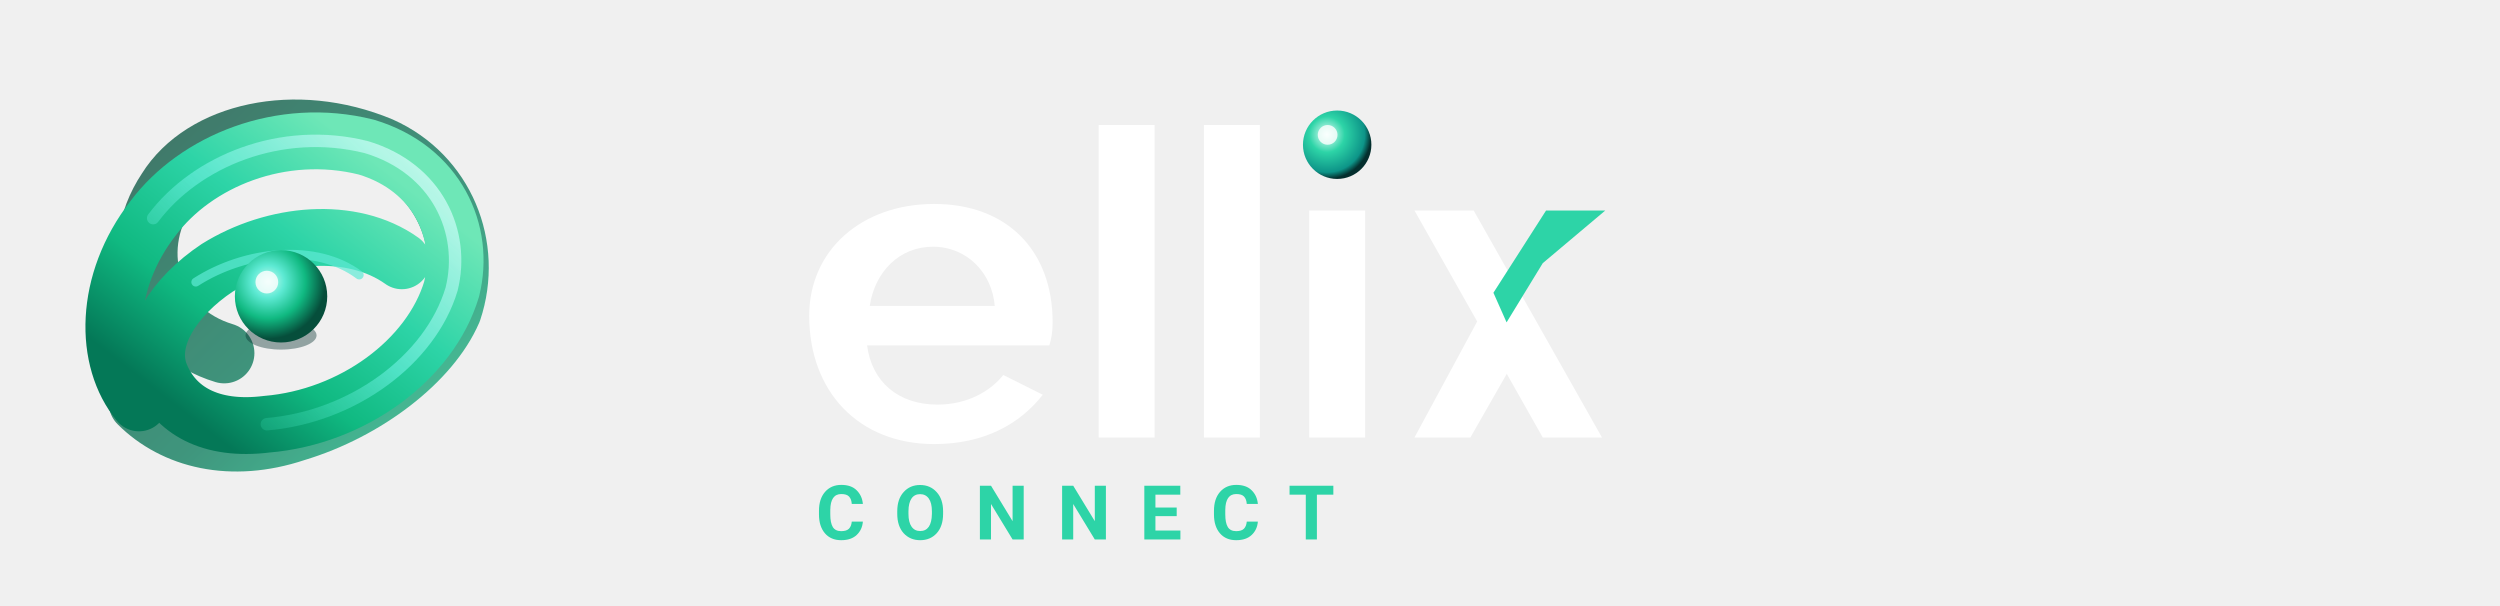
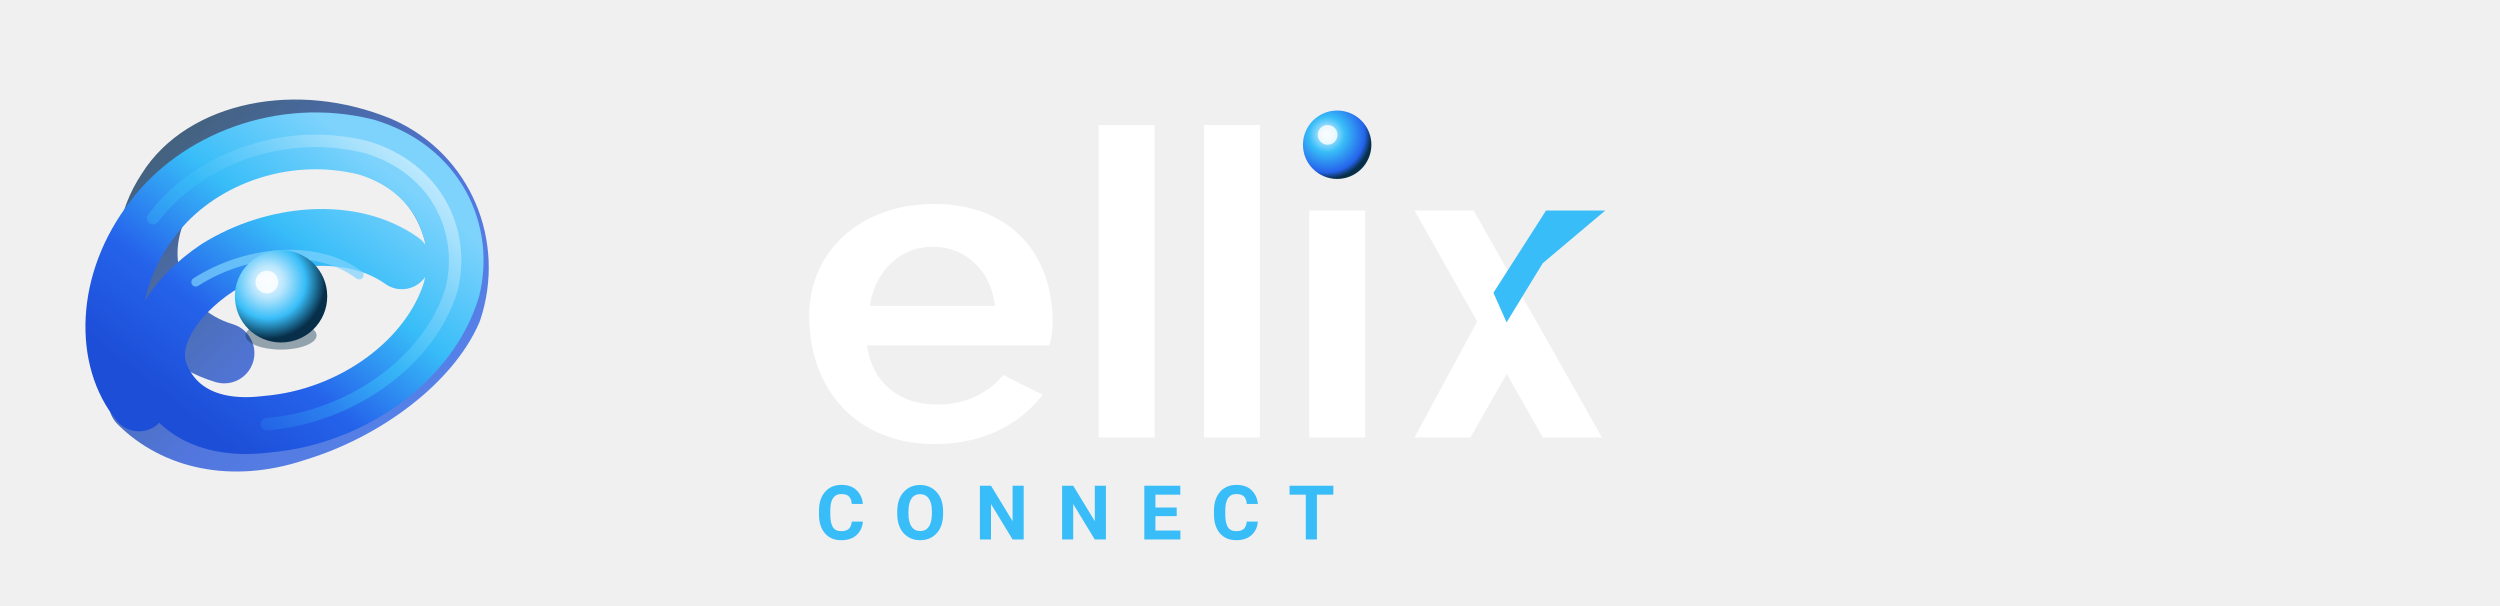
<svg xmlns="http://www.w3.org/2000/svg" viewBox="0 0 380 92" width="380" height="92" fill="none">
  <defs>
    <linearGradient id="fl-front-grad" x1="15%" y1="90%" x2="85%" y2="15%">
-       <stop offset="0%" stop-color="#047857" />
-       <stop offset="30%" stop-color="#10B981" />
-       <stop offset="65%" stop-color="#2DD4A7" />
-       <stop offset="100%" stop-color="#6EE7B7" />
+       <stop offset="0%" stop-color="#1D4ED8" />
+       <stop offset="30%" stop-color="#2563EB" />
+       <stop offset="65%" stop-color="#38BDF8" />
+       <stop offset="100%" stop-color="#7DD3FC" />
    </linearGradient>
    <linearGradient id="fl-shadow-grad" x1="0%" y1="0%" x2="100%" y2="100%">
-       <stop offset="0%" stop-color="#064E3B" />
-       <stop offset="60%" stop-color="#047857" />
-       <stop offset="100%" stop-color="#10B981" />
+       <stop offset="0%" stop-color="#082F49" />
+       <stop offset="60%" stop-color="#1D4ED8" />
+       <stop offset="100%" stop-color="#2563EB" />
    </linearGradient>
    <linearGradient id="fl-highlight-grad" x1="0%" y1="100%" x2="100%" y2="0%">
-       <stop offset="0%" stop-color="#10B981" stop-opacity="0.1" />
-       <stop offset="50%" stop-color="#5EEAD4" stop-opacity="0.85" />
-       <stop offset="100%" stop-color="#E6FFFA" stop-opacity="0.95" />
+       <stop offset="0%" stop-color="#2563EB" stop-opacity="0.1" />
+       <stop offset="50%" stop-color="#38BDF8" stop-opacity="0.85" />
+       <stop offset="100%" stop-color="#F0F9FF" stop-opacity="0.95" />
    </linearGradient>
    <radialGradient id="fl-orb-3d" cx="36%" cy="34%" r="62%">
-       <stop offset="0%" stop-color="#CCFBF1" />
-       <stop offset="28%" stop-color="#5EEAD4" />
-       <stop offset="65%" stop-color="#10B981" />
-       <stop offset="100%" stop-color="#064E3B" />
+       <stop offset="0%" stop-color="#F0F9FF" />
+       <stop offset="28%" stop-color="#BAE6FD" />
+       <stop offset="65%" stop-color="#38BDF8" />
+       <stop offset="100%" stop-color="#082F49" />
    </radialGradient>
    <radialGradient id="i-dot-grad" cx="35%" cy="35%" r="65%">
-       <stop offset="0%" stop-color="#E6FFFA" />
-       <stop offset="40%" stop-color="#2DD4A7" />
-       <stop offset="85%" stop-color="#0D9488" />
-       <stop offset="100%" stop-color="#042F2E" />
+       <stop offset="0%" stop-color="#F0F9FF" />
+       <stop offset="40%" stop-color="#38BDF8" />
+       <stop offset="85%" stop-color="#2563EB" />
+       <stop offset="100%" stop-color="#082F49" />
    </radialGradient>
  </defs>
  <style>
    .brand-wordmark {
      font-family: -apple-system, BlinkMacSystemFont, "Segoe UI", Roboto, "Plus Jakarta Sans", Montserrat, sans-serif;
      font-weight: 800;
      letter-spacing: -0.02em;
    }
    .brand-tagline {
      font-family: -apple-system, BlinkMacSystemFont, "Segoe UI", Roboto, "Plus Jakarta Sans", sans-serif;
      font-weight: 700;
      font-size: 11.5px;
      letter-spacing: 0.38em;
-       fill: #2DD4A7;
+       fill: #38BDF8;
    }
  </style>
  <g transform="translate(6, 4) scale(0.54)">
    <path d="M 52 92 C 32 86 24 64 36 46 C 46 30 72 24 96 34 C 114 42 122 62 116 80 C 110 94 92 108 72 114 C 54 120 38 116 28 106" stroke="url(#fl-shadow-grad)" stroke-width="17" stroke-linecap="round" stroke-linejoin="round" opacity="0.75" />
    <path d="M 28 106 C 18 94 18 72 32 54 C 44 38 68 28 92 34 C 112 40 120 58 116 74 C 110 94 88 110 64 112 C 48 114 38 108 34 98 C 30 88 38 76 50 68 C 66 58 88 56 102 66" stroke="url(#fl-front-grad)" stroke-width="16" stroke-linecap="round" stroke-linejoin="round" />
    <path d="M 32 54 C 44 38 68 28 92 34 C 112 40 120 58 116 74 C 110 94 88 110 64 112" stroke="url(#fl-highlight-grad)" stroke-width="3.5" stroke-linecap="round" fill="none" opacity="0.9" />
-     <path d="M 44 72 C 58 63 78 61 90 70" stroke="#5EEAD4" stroke-width="2.5" stroke-linecap="round" fill="none" opacity="0.7" />
+     <path d="M 44 72 C 58 63 78 61 90 70" stroke="#7DD3FC" stroke-width="2.5" stroke-linecap="round" fill="none" opacity="0.7" />
    <g transform="translate(68, 76)">
-       <ellipse cx="0" cy="11" rx="10" ry="4" fill="#042F2E" opacity="0.4" />
+       <ellipse cx="0" cy="11" rx="10" ry="4" fill="#082F49" opacity="0.4" />
      <circle cx="0" cy="0" r="13" fill="url(#fl-orb-3d)" />
      <circle cx="-4" cy="-4" r="3.2" fill="#FFFFFF" opacity="0.8" />
    </g>
  </g>
  <g transform="translate(100, 0)">
    <path d="M 23 48 C 23 38 31 31 42 31 C 53 31 60 38 60 49 C 60 50.5 59.8 51.5 59.5 52.5 L 31.8 52.5 C 32.5 58 36.5 61.5 42.5 61.5 C 47 61.5 50.5 59.5 52.5 57 L 58.5 60 C 55 64.5 49.5 67.5 42 67.5 C 30.5 67.5 23 59.5 23 48 Z M 51.2 46.5 C 50.8 41.5 47 37.5 41.8 37.5 C 36.8 37.5 33 41.2 32.2 46.5 L 51.2 46.5 Z" fill="#FFFFFF" />
    <path d="M 67 19 L 75.5 19 L 75.5 66.5 L 67 66.5 Z" fill="#FFFFFF" />
    <path d="M 83 19 L 91.5 19 L 91.5 66.5 L 83 66.5 Z" fill="#FFFFFF" />
    <path d="M 99 32 L 107.5 32 L 107.5 66.5 L 99 66.5 Z" fill="#FFFFFF" />
    <circle cx="103.25" cy="22" r="5.2" fill="url(#i-dot-grad)" />
    <circle cx="101.8" cy="20.5" r="1.5" fill="#FFFFFF" opacity="0.8" />
    <path d="M 115 32 L 124 32 L 143.5 66.5 L 134.5 66.5 Z" fill="#FFFFFF" />
    <path d="M 115 66.5 L 123.5 66.5 L 129.5 56 L 125 48 Z" fill="#FFFFFF" />
-     <path d="M 129 49 L 134.5 40 L 144 32 L 135 32 L 127 44.5 Z" fill="#2DD4A7" />
+     <path d="M 129 49 L 134.5 40 L 144 32 L 135 32 L 127 44.5 Z" fill="#38BDF8" />
    <text x="24" y="82" class="brand-tagline">CONNECT</text>
  </g>
</svg>
